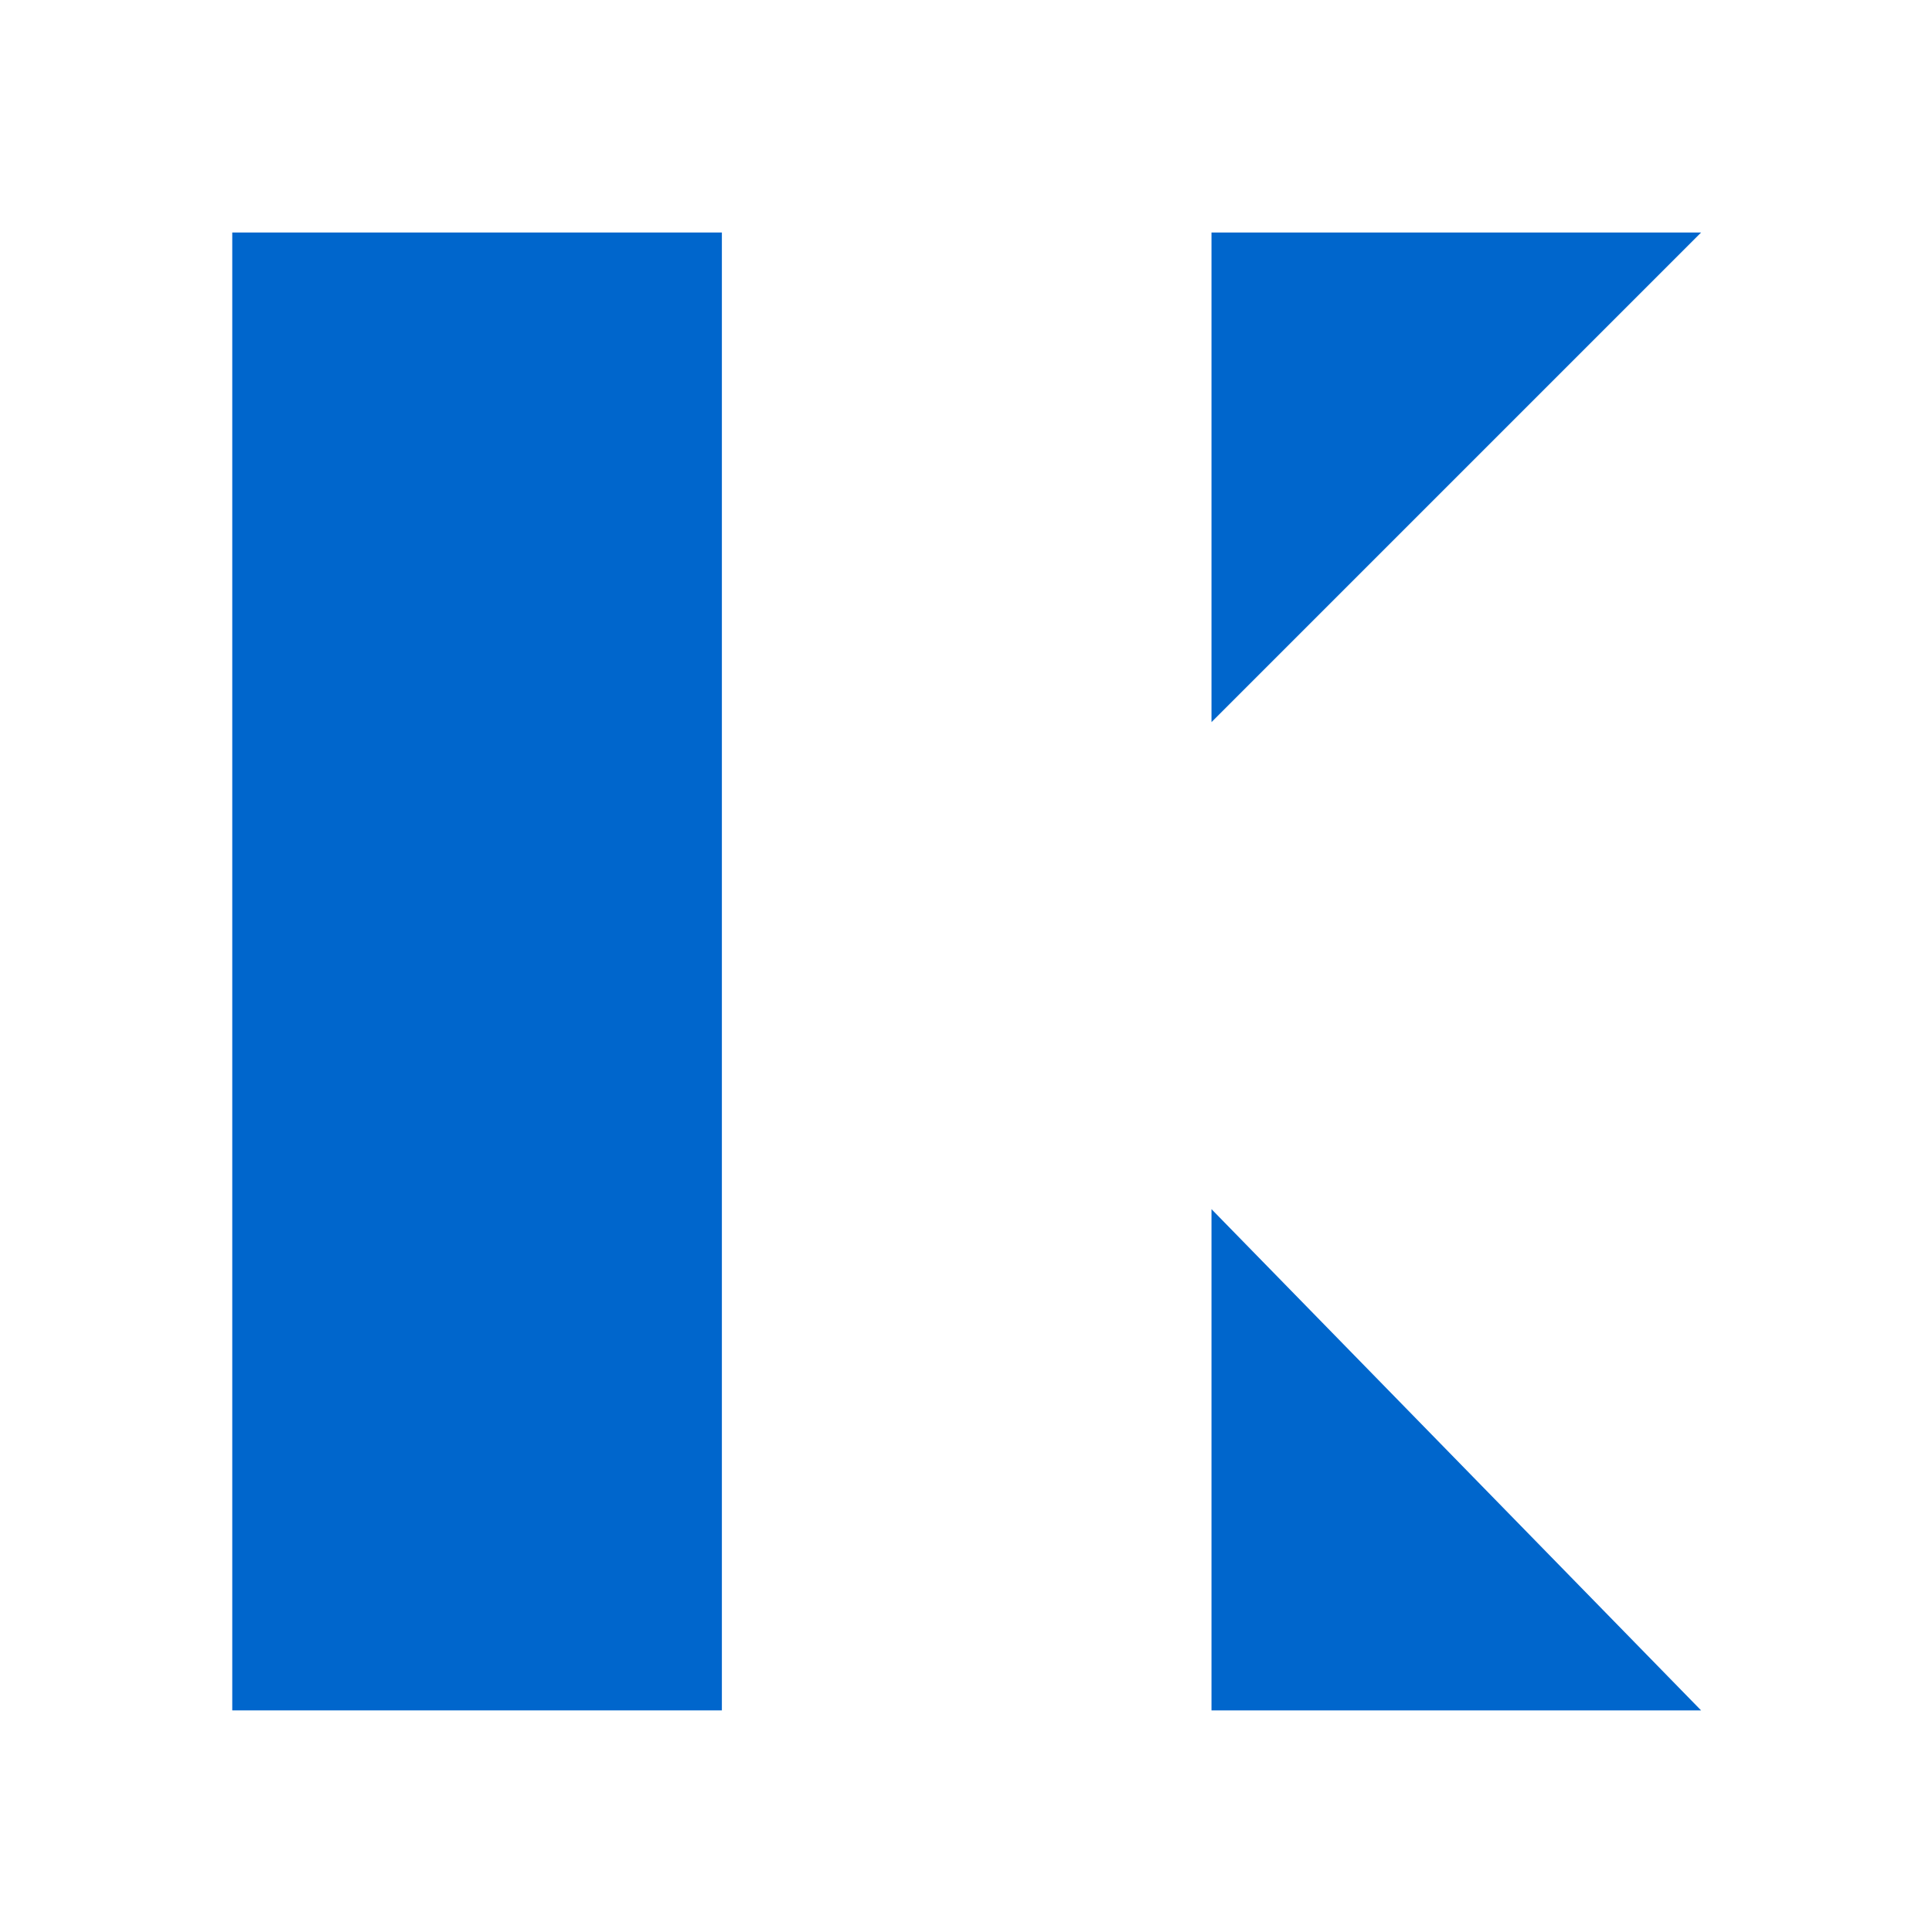
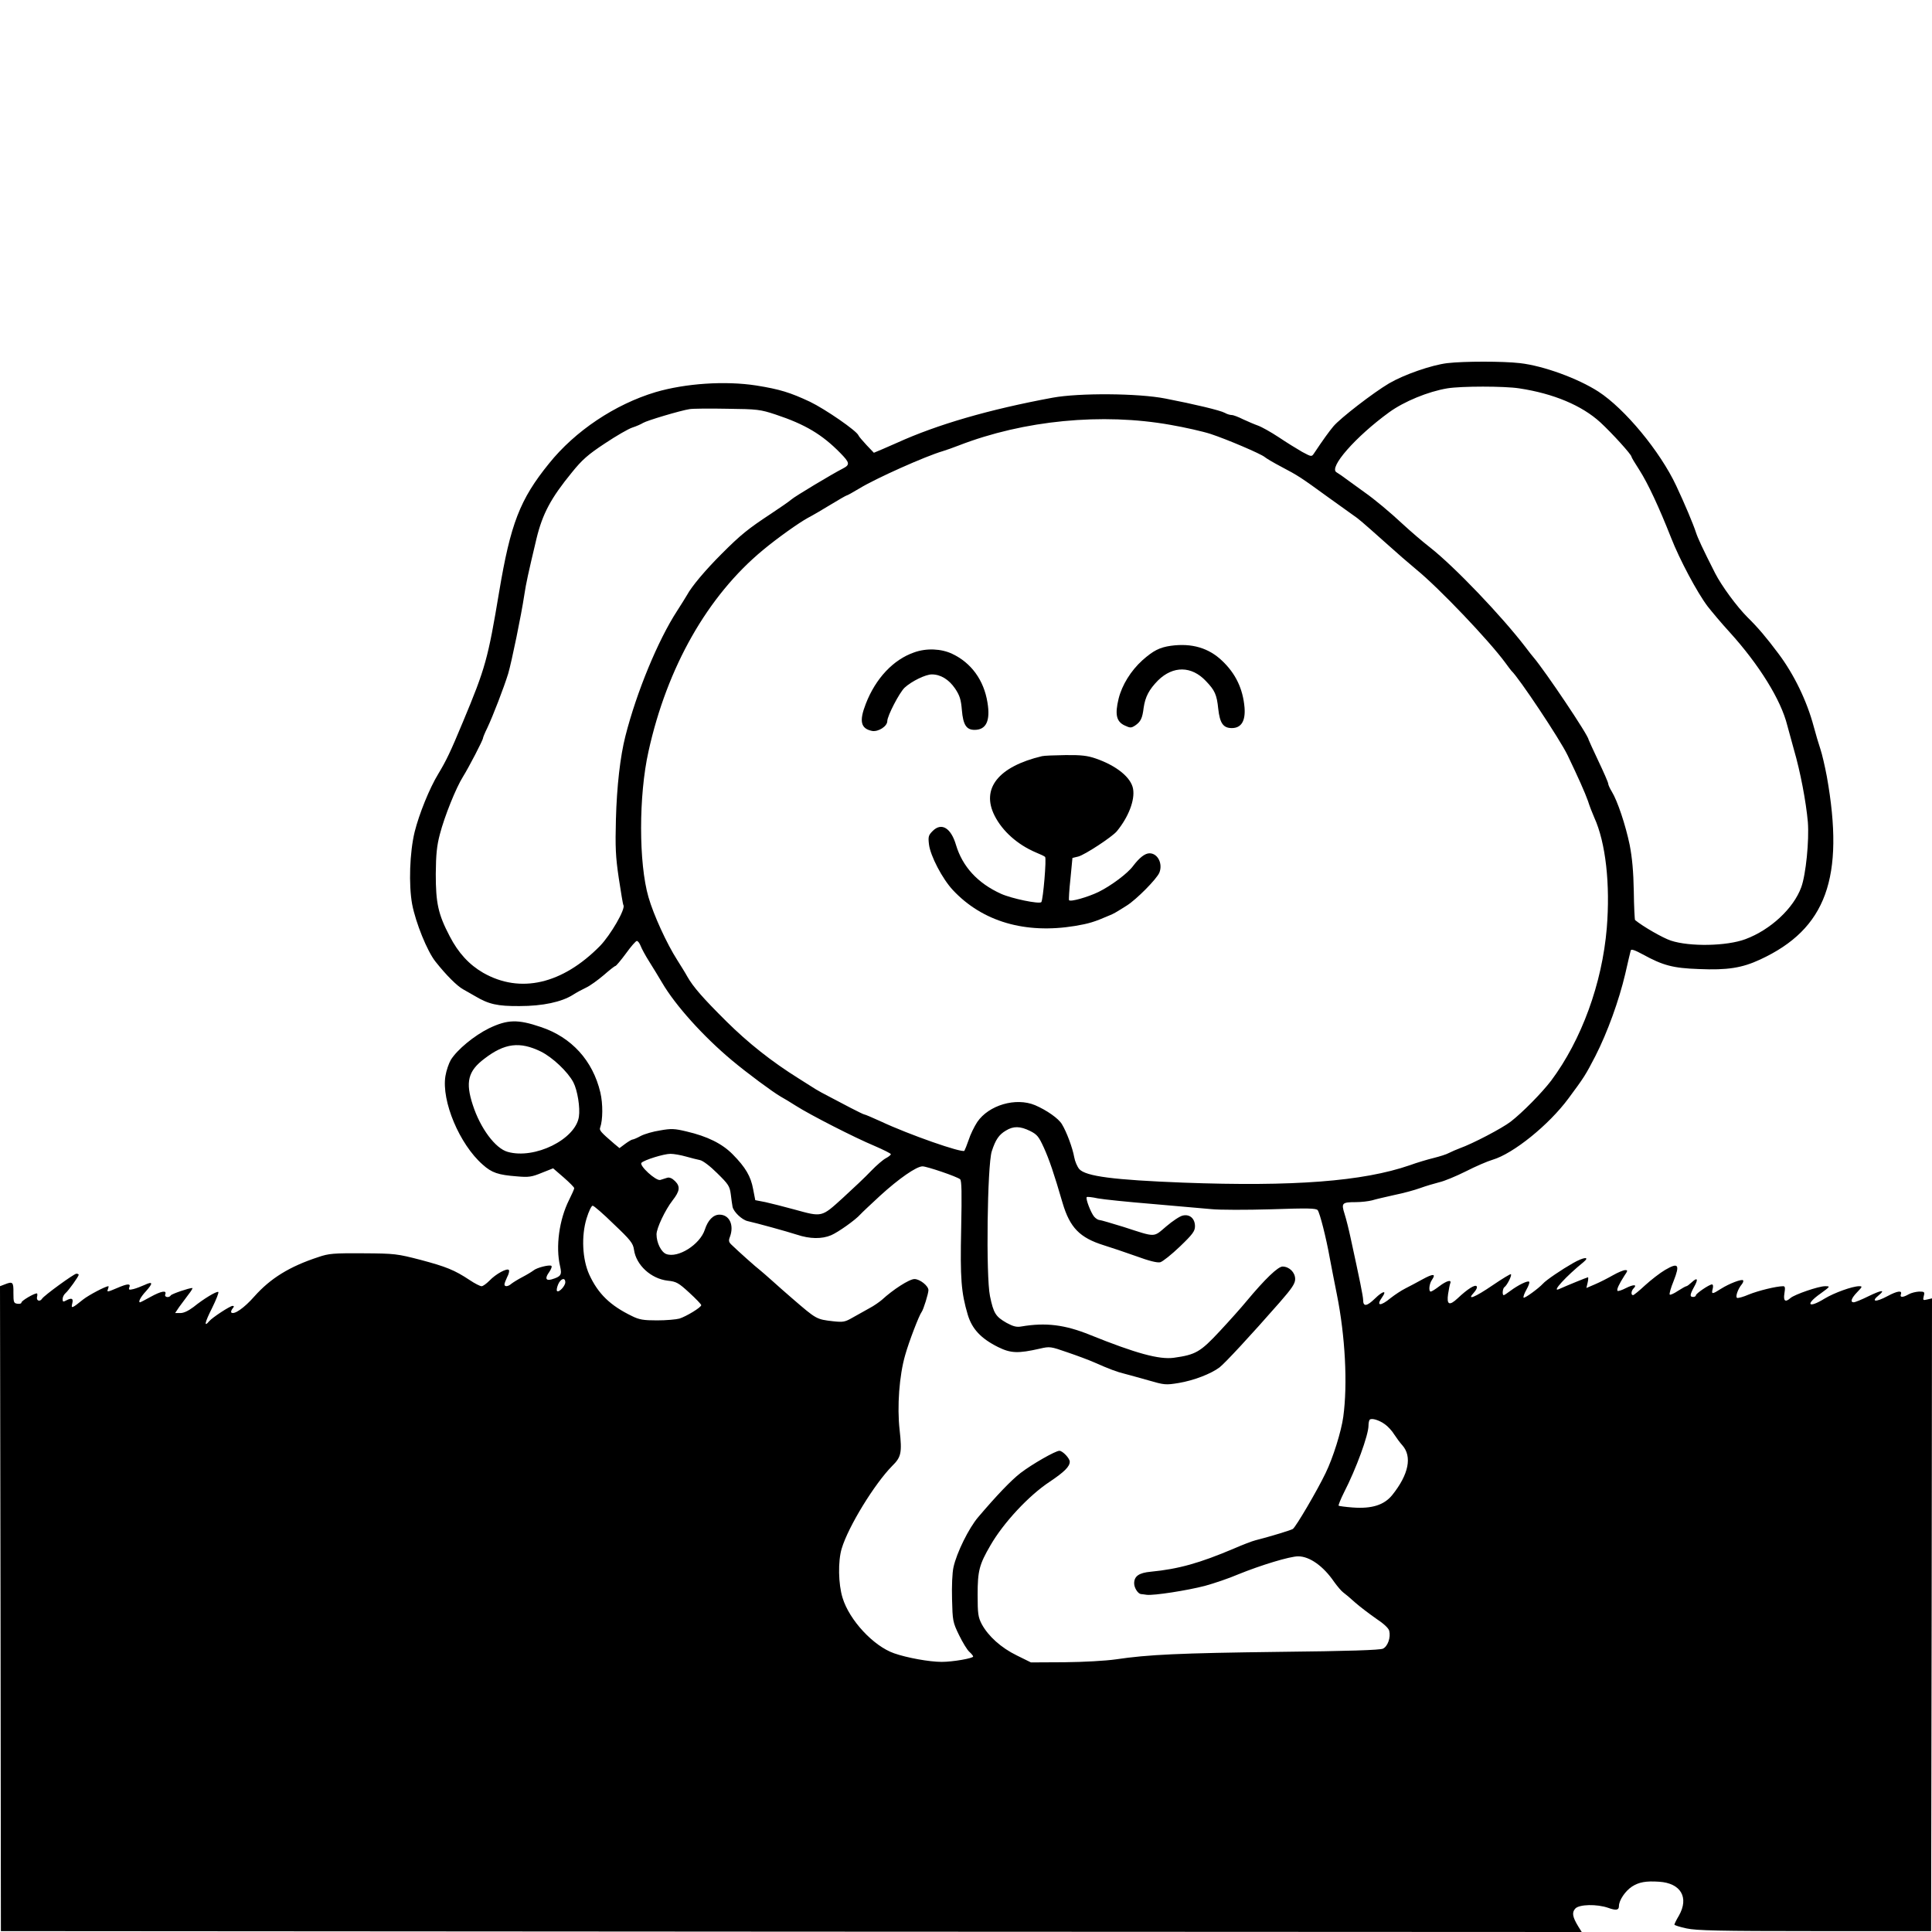
- <svg xmlns="http://www.w3.org/2000/svg" width="1417" height="1417" viewBox="0 0 1417 1417">
-   <defs>
-     <style>
-       .cls-1 {
-         fill: #06c;
-         fill-rule: evenodd;
-       }
-     </style>
-   </defs>
-   <path id="rectangular" class="cls-1" d="M170.35,170.525h359.1V1254.47H170.35V170.525Z" />
-   <path id="triangle-down" class="cls-1" d="M888.55,1254.47h359.1L888.55,886.825V1254.47Z" />
-   <path id="triangle-up" class="cls-1" d="M888.55,170.525h359.1l-359.1,359.1v-359.1Z" />
+ <svg xmlns="http://www.w3.org/2000/svg" version="1.0" width="1080pt" height="1080pt" viewBox="0 0 1080 1080" preserveAspectRatio="xMidYMid meet">
+   <g transform="translate(0,1080) scale(0.1,-0.1)" fill="#000000" stroke="none">
+     <path d="M8090 8770 c-89 -11 -241 -64 -325 -113 -88 -52 -272 -194 -311 -240 -25 -30 -57 -74 -109 -152 -13 -19 -14 -19 -66 9 -28 16 -88 53 -131 82 -44 29 -96 58 -116 65 -20 7 -57 23 -83 35 -26 13 -54 24 -64 24 -9 0 -26 5 -38 12 -25 14 -172 49 -332 80 -152 30 -482 32 -630 5 -357 -66 -645 -150 -870 -252 -17 -7 -52 -23 -80 -35 l-50 -21 -41 43 c-22 24 -43 48 -45 54 -10 26 -186 147 -271 188 -111 52 -169 70 -300 91 -174 27 -396 12 -563 -37 -227 -68 -450 -217 -596 -399 -163 -201 -215 -337 -279 -719 -62 -371 -76 -424 -202 -725 -71 -171 -93 -216 -138 -291 -49 -80 -107 -224 -132 -324 -28 -115 -34 -296 -14 -405 20 -104 84 -262 130 -320 60 -76 121 -137 156 -156 19 -11 49 -28 65 -37 77 -46 126 -57 250 -56 129 0 235 23 298 63 18 12 50 29 73 40 22 10 66 42 99 70 32 28 61 51 65 51 4 0 31 32 59 70 28 39 55 70 61 70 6 0 15 -12 21 -27 6 -16 27 -55 48 -88 21 -33 53 -86 72 -118 74 -127 231 -301 390 -434 86 -72 228 -177 273 -203 17 -9 56 -33 86 -52 80 -51 331 -179 437 -223 51 -22 93 -43 93 -47 0 -4 -12 -14 -27 -22 -16 -8 -53 -40 -83 -71 -30 -32 -101 -99 -158 -151 -121 -110 -115 -108 -272 -65 -58 16 -130 34 -161 41 l-57 11 -12 62 c-13 71 -42 121 -114 194 -59 60 -142 101 -258 128 -66 16 -86 17 -147 6 -40 -6 -88 -20 -109 -31 -20 -11 -41 -20 -46 -20 -5 0 -23 -11 -41 -24 l-32 -24 -29 24 c-77 66 -85 76 -79 91 15 42 16 132 1 196 -42 178 -161 309 -333 366 -129 44 -186 42 -289 -7 -83 -41 -178 -119 -214 -177 -11 -19 -25 -59 -30 -90 -23 -140 79 -382 208 -495 51 -46 87 -58 192 -66 66 -6 83 -3 139 20 l63 25 59 -51 c32 -28 59 -55 59 -60 0 -5 -13 -34 -29 -66 -55 -110 -76 -261 -50 -371 11 -48 5 -57 -48 -73 -32 -9 -38 7 -13 41 11 16 17 32 12 35 -12 7 -81 -10 -100 -26 -9 -7 -37 -24 -62 -37 -25 -13 -52 -30 -61 -37 -19 -17 -39 -18 -39 -4 0 6 7 24 15 41 9 16 13 34 10 39 -9 14 -74 -22 -109 -59 -17 -17 -36 -31 -44 -31 -8 0 -38 15 -66 34 -86 57 -132 75 -274 113 -132 34 -144 36 -322 37 -165 1 -192 -1 -250 -21 -162 -53 -268 -119 -358 -220 -58 -66 -114 -104 -129 -90 -3 4 0 13 7 22 9 11 10 15 0 15 -14 0 -113 -65 -130 -85 -32 -38 -25 -7 15 72 24 49 40 89 35 91 -11 4 -81 -38 -138 -84 -28 -21 -54 -34 -73 -34 l-30 0 22 33 c13 17 36 49 52 70 16 20 26 37 22 37 -19 0 -115 -33 -120 -41 -10 -16 -38 -11 -31 6 9 24 -23 18 -83 -15 -30 -17 -56 -30 -58 -30 -12 0 2 29 33 62 41 46 39 57 -8 35 -18 -8 -46 -19 -62 -23 -25 -6 -28 -4 -23 10 9 22 -10 21 -68 -4 -56 -24 -59 -24 -51 -5 3 8 4 15 2 15 -16 0 -109 -49 -141 -74 -63 -51 -69 -53 -61 -22 7 28 -3 33 -35 16 -16 -9 -19 -7 -19 8 0 11 7 25 16 33 17 14 74 94 74 103 0 3 -6 6 -13 6 -13 0 -181 -122 -192 -140 -12 -19 -33 -11 -28 10 3 11 2 20 -1 20 -16 0 -86 -41 -86 -51 0 -6 -10 -9 -23 -7 -20 3 -22 8 -22 61 1 61 -4 65 -49 47 l-26 -10 3 -1802 2 -1803 4418 -3 4419 -2 -20 32 c-32 53 -36 77 -16 99 22 24 121 26 184 4 44 -16 60 -13 60 10 0 32 35 84 73 109 39 25 78 32 152 27 121 -8 168 -88 110 -190 -14 -23 -25 -46 -25 -50 0 -3 30 -13 68 -21 55 -12 181 -15 717 -15 l650 0 3 1769 2 1768 -26 -6 c-24 -6 -26 -5 -20 19 6 23 4 25 -26 25 -18 -1 -44 -7 -58 -15 -33 -19 -51 -19 -44 0 9 23 -20 19 -74 -10 -67 -36 -96 -33 -49 5 39 32 14 29 -58 -6 -38 -19 -76 -34 -82 -34 -22 0 -14 23 19 57 29 30 30 33 11 33 -38 0 -140 -37 -193 -69 -92 -57 -111 -34 -23 28 55 40 56 41 25 41 -36 0 -170 -46 -193 -66 -29 -26 -41 -17 -34 26 5 31 4 40 -7 40 -38 0 -139 -25 -191 -46 -32 -14 -62 -22 -67 -19 -10 6 5 50 27 76 7 9 10 18 7 22 -8 8 -75 -17 -123 -47 -50 -32 -55 -32 -47 -1 4 15 2 25 -4 25 -15 0 -90 -51 -90 -61 0 -5 -7 -9 -15 -9 -20 0 -19 12 5 56 25 44 19 56 -13 26 -13 -12 -26 -22 -30 -22 -4 0 -25 -12 -47 -26 -22 -15 -43 -24 -46 -21 -4 3 6 38 22 77 36 92 26 104 -48 61 -29 -17 -79 -56 -112 -86 -32 -30 -63 -55 -67 -55 -13 0 -11 24 3 38 22 22 0 23 -42 2 -23 -12 -44 -19 -48 -16 -6 7 8 37 38 84 20 29 20 32 5 32 -10 0 -41 -13 -69 -29 -28 -16 -73 -39 -99 -50 l-49 -21 7 30 c4 17 4 30 2 30 -4 0 -115 -45 -164 -67 -41 -17 43 74 138 151 40 33 3 30 -58 -5 -60 -34 -151 -95 -168 -115 -25 -27 -102 -83 -108 -78 -3 4 4 24 16 45 12 21 19 41 15 44 -7 8 -61 -18 -105 -51 -17 -13 -34 -24 -37 -24 -10 0 -6 39 4 45 14 9 43 66 36 72 -2 3 -48 -25 -101 -61 -101 -69 -149 -88 -106 -42 13 14 20 29 16 35 -8 13 -51 -14 -107 -67 -46 -43 -62 -36 -53 25 4 25 9 52 12 59 9 23 -20 15 -61 -16 -22 -17 -43 -30 -48 -30 -13 0 -9 44 7 66 24 35 6 35 -54 2 -31 -17 -74 -40 -96 -51 -22 -11 -58 -35 -81 -53 -58 -48 -83 -45 -48 4 29 41 5 37 -40 -7 -45 -44 -66 -47 -66 -8 0 20 -19 113 -70 347 -10 47 -25 107 -34 135 -19 60 -14 65 64 65 30 0 71 5 90 10 19 6 76 19 125 30 50 10 115 28 145 39 30 11 78 25 105 32 28 6 95 34 149 61 55 28 122 57 150 65 115 34 314 194 424 343 89 120 95 130 150 236 68 133 132 311 167 459 15 66 29 126 31 132 2 9 23 2 67 -22 113 -62 169 -77 313 -82 160 -7 242 6 343 53 370 171 474 458 373 1024 -11 58 -27 127 -36 153 -9 27 -26 83 -37 125 -38 143 -110 292 -198 409 -68 91 -115 146 -172 202 -61 61 -145 176 -181 246 -71 140 -97 196 -108 230 -15 46 -62 158 -110 260 -90 192 -287 430 -435 526 -115 74 -307 144 -438 159 -95 11 -313 11 -407 0z m403 -141 c191 -29 349 -95 453 -190 66 -61 174 -180 174 -192 0 -4 20 -37 44 -74 48 -75 110 -208 177 -378 48 -123 146 -307 205 -385 22 -28 76 -93 122 -143 166 -183 288 -380 323 -522 4 -16 21 -77 37 -135 36 -123 68 -292 78 -405 8 -103 -11 -295 -37 -365 -43 -118 -172 -238 -312 -290 -104 -39 -311 -43 -417 -8 -45 15 -155 78 -200 115 -2 2 -6 75 -7 161 -2 110 -9 187 -23 259 -23 111 -68 246 -100 298 -11 18 -20 38 -20 44 0 7 -25 64 -55 127 -30 64 -55 118 -55 120 0 22 -241 381 -308 460 -5 5 -25 31 -44 56 -134 175 -396 449 -533 557 -44 34 -112 93 -151 129 -74 69 -159 140 -216 180 -18 13 -57 41 -87 63 -29 22 -61 44 -70 49 -45 26 107 199 294 335 84 61 218 116 325 134 79 13 319 13 403 0z m-4158 -146 c166 -55 261 -112 362 -215 54 -55 56 -66 13 -88 -57 -29 -267 -155 -286 -172 -11 -10 -63 -46 -116 -81 -126 -83 -167 -116 -273 -222 -92 -92 -168 -182 -195 -232 -9 -16 -34 -55 -55 -88 -106 -163 -226 -452 -289 -700 -29 -114 -48 -280 -53 -465 -4 -155 -2 -208 16 -329 12 -78 23 -147 26 -151 13 -21 -72 -167 -131 -228 -211 -214 -446 -268 -653 -150 -78 45 -139 111 -187 204 -65 124 -78 186 -78 349 1 110 6 158 23 222 26 100 90 259 129 321 33 53 112 205 112 216 0 4 11 31 25 59 31 66 92 224 116 302 19 65 73 326 90 440 10 66 21 116 68 314 34 140 81 227 197 369 58 72 91 101 185 163 63 42 132 82 154 89 22 7 49 19 60 26 21 13 208 69 260 77 17 3 111 4 210 2 169 -2 185 -4 270 -32z m2208 -58 c81 -14 182 -37 225 -51 91 -30 281 -111 302 -129 8 -7 50 -32 94 -55 93 -49 107 -58 261 -170 65 -47 128 -92 141 -101 27 -18 46 -34 185 -158 52 -47 128 -113 168 -146 126 -103 404 -395 496 -520 16 -22 31 -42 34 -45 40 -36 270 -381 314 -472 59 -123 97 -208 114 -256 8 -26 24 -67 35 -92 64 -140 90 -373 70 -618 -26 -310 -141 -625 -311 -853 -52 -68 -160 -178 -226 -229 -48 -37 -212 -123 -285 -149 -19 -7 -46 -19 -60 -26 -14 -8 -53 -20 -85 -28 -33 -8 -94 -26 -135 -41 -261 -90 -649 -120 -1266 -97 -386 15 -545 35 -581 76 -11 13 -24 43 -28 66 -9 51 -42 141 -69 185 -19 32 -85 78 -150 106 -108 45 -259 0 -323 -94 -17 -26 -39 -71 -48 -100 -10 -29 -21 -56 -24 -61 -13 -13 -307 89 -469 165 -46 21 -86 38 -90 38 -4 0 -38 17 -77 37 -38 20 -92 48 -120 63 -27 14 -61 32 -75 41 -14 9 -56 35 -95 60 -152 95 -283 199 -404 319 -132 131 -186 193 -219 251 -10 19 -36 60 -56 92 -59 92 -133 254 -161 352 -55 190 -55 568 0 814 104 472 331 871 641 1127 82 68 199 151 250 179 27 14 85 48 129 75 44 27 83 49 87 50 4 0 36 18 71 39 93 57 371 181 467 209 19 6 60 20 90 32 364 141 802 183 1183 115z m-3520 -3503 c65 -32 151 -113 182 -172 23 -44 39 -142 31 -193 -19 -126 -247 -239 -398 -196 -69 19 -153 132 -195 262 -42 128 -27 190 65 259 113 87 198 97 315 40z m2735 -444 c40 -20 49 -32 77 -93 30 -66 57 -145 105 -310 41 -138 96 -194 230 -236 36 -11 116 -38 178 -60 76 -28 121 -39 138 -35 14 4 63 43 110 88 71 68 84 86 84 113 0 43 -29 69 -68 60 -16 -3 -58 -31 -93 -61 -73 -62 -55 -62 -237 -3 -68 21 -129 39 -136 39 -7 0 -20 8 -29 18 -18 20 -50 102 -42 110 2 3 30 0 62 -7 32 -6 169 -20 303 -31 135 -12 283 -25 330 -29 47 -5 198 -5 335 -1 208 7 252 6 261 -5 12 -16 47 -152 68 -270 8 -44 26 -134 39 -200 47 -234 61 -502 36 -685 -11 -81 -57 -229 -99 -315 -47 -98 -167 -302 -183 -312 -11 -7 -118 -40 -208 -63 -20 -5 -74 -26 -120 -46 -193 -82 -311 -115 -466 -130 -66 -6 -93 -25 -93 -65 0 -25 21 -58 38 -60 4 0 18 -2 32 -4 40 -5 226 24 326 50 51 14 134 42 185 64 128 52 289 101 336 101 64 0 141 -55 201 -143 18 -25 41 -52 51 -59 10 -7 40 -32 66 -56 26 -23 79 -63 116 -89 44 -29 72 -55 75 -70 9 -36 -8 -86 -35 -99 -15 -8 -195 -14 -579 -18 -560 -7 -733 -15 -915 -42 -56 -8 -179 -15 -286 -16 l-188 -1 -79 39 c-88 43 -159 107 -196 175 -20 39 -23 57 -23 164 0 134 9 169 72 277 72 125 214 278 331 355 82 55 112 85 112 112 0 19 -40 61 -58 61 -22 0 -153 -75 -217 -124 -54 -42 -134 -126 -237 -247 -52 -61 -120 -198 -138 -280 -7 -32 -10 -105 -8 -179 3 -120 4 -128 39 -200 20 -41 46 -84 58 -94 12 -11 21 -22 21 -26 0 -10 -113 -30 -176 -30 -69 0 -195 23 -266 48 -115 40 -250 185 -288 310 -24 77 -26 205 -5 275 37 124 185 364 283 463 50 49 55 73 41 200 -15 131 -2 305 31 419 21 75 78 223 92 241 10 13 38 103 38 122 0 24 -48 62 -78 62 -29 0 -120 -59 -182 -116 -14 -12 -45 -34 -70 -47 -25 -14 -67 -37 -93 -52 -43 -25 -54 -27 -109 -21 -95 11 -93 10 -232 130 -33 28 -82 72 -110 97 -28 25 -59 52 -69 60 -18 13 -121 105 -158 141 -15 14 -17 23 -9 43 25 66 -2 125 -58 125 -35 0 -65 -31 -82 -84 -27 -83 -150 -161 -216 -136 -28 11 -54 63 -54 110 0 34 48 136 90 190 40 51 44 77 14 107 -17 17 -32 23 -45 19 -10 -3 -28 -9 -38 -12 -24 -7 -120 81 -105 96 16 16 125 50 162 50 19 0 58 -7 86 -15 28 -8 64 -17 79 -20 16 -3 57 -34 96 -73 62 -61 70 -72 76 -117 3 -28 8 -59 10 -71 6 -29 53 -73 84 -80 50 -11 217 -57 276 -76 72 -24 139 -25 191 -3 38 16 136 85 164 117 8 9 58 56 110 104 104 95 203 164 237 164 24 0 192 -57 210 -72 9 -7 10 -77 6 -276 -6 -280 0 -357 37 -482 24 -79 73 -132 169 -180 71 -35 111 -37 234 -9 56 13 60 12 155 -21 53 -18 120 -43 147 -55 88 -39 129 -54 170 -64 22 -6 82 -22 134 -37 90 -26 97 -27 170 -15 84 14 180 51 228 87 31 24 173 177 336 363 70 80 87 106 87 131 0 37 -32 69 -70 70 -26 0 -98 -69 -203 -195 -27 -33 -94 -108 -149 -167 -108 -116 -134 -131 -256 -148 -82 -11 -211 24 -469 128 -141 57 -247 70 -383 47 -27 -5 -46 0 -83 20 -61 35 -73 53 -93 150 -23 110 -15 731 10 809 21 65 40 93 79 116 42 26 80 25 135 -2z m-2327 -521 c94 -89 108 -107 113 -143 12 -86 95 -162 188 -173 49 -5 61 -12 121 -67 37 -34 67 -65 67 -70 -1 -13 -84 -63 -122 -75 -18 -5 -74 -10 -125 -10 -76 0 -100 4 -140 24 -122 59 -190 125 -239 232 -39 86 -45 216 -15 314 12 39 27 71 34 71 7 0 60 -46 118 -103z m-271 -325 c0 -21 -36 -59 -46 -49 -4 4 -1 20 6 37 14 33 40 41 40 12z m4582 -794 c16 -11 40 -37 52 -57 13 -20 33 -47 45 -60 56 -63 36 -163 -56 -278 -45 -56 -114 -78 -221 -70 -41 3 -76 8 -79 10 -2 3 11 36 30 74 68 132 137 321 137 374 0 14 3 29 7 33 11 10 52 -2 85 -26z" />
+     <path d="M6545 7190 c-63 -9 -98 -27 -159 -81 -64 -58 -114 -138 -133 -215 -21 -87 -13 -127 33 -149 32 -15 37 -15 59 -1 31 21 41 40 48 99 9 62 30 102 81 154 84 82 187 81 267 -4 50 -52 61 -76 69 -155 9 -81 28 -108 76 -108 53 0 77 40 71 115 -9 105 -50 190 -125 261 -75 72 -170 100 -287 84z" />
+     <path d="M5110 7153 c-116 -40 -215 -145 -270 -287 -38 -97 -29 -139 35 -152 35 -6 85 26 85 55 0 29 68 160 97 187 39 36 117 74 152 74 49 0 95 -28 130 -79 26 -39 33 -61 38 -121 7 -82 25 -110 71 -110 65 0 89 51 72 153 -20 125 -91 222 -197 272 -61 29 -144 33 -213 8z" />
+     <path d="M5825 6573 c-244 -58 -342 -181 -265 -333 44 -87 129 -162 230 -205 25 -10 48 -21 52 -25 9 -7 -11 -241 -21 -253 -12 -12 -167 20 -226 47 -130 59 -215 152 -251 273 -28 95 -81 127 -130 78 -24 -24 -26 -32 -21 -75 8 -65 75 -193 134 -256 165 -176 404 -246 683 -200 77 13 107 22 190 58 27 11 32 14 99 56 54 34 167 148 182 184 20 50 -9 108 -55 108 -26 0 -57 -25 -92 -71 -30 -41 -122 -110 -193 -145 -60 -29 -158 -57 -165 -46 -2 4 1 58 8 121 l11 115 33 8 c37 10 188 109 215 141 65 79 102 174 91 237 -11 64 -93 130 -209 170 -46 16 -82 20 -169 19 -61 -1 -120 -3 -131 -6z" />
+   </g>
</svg>
